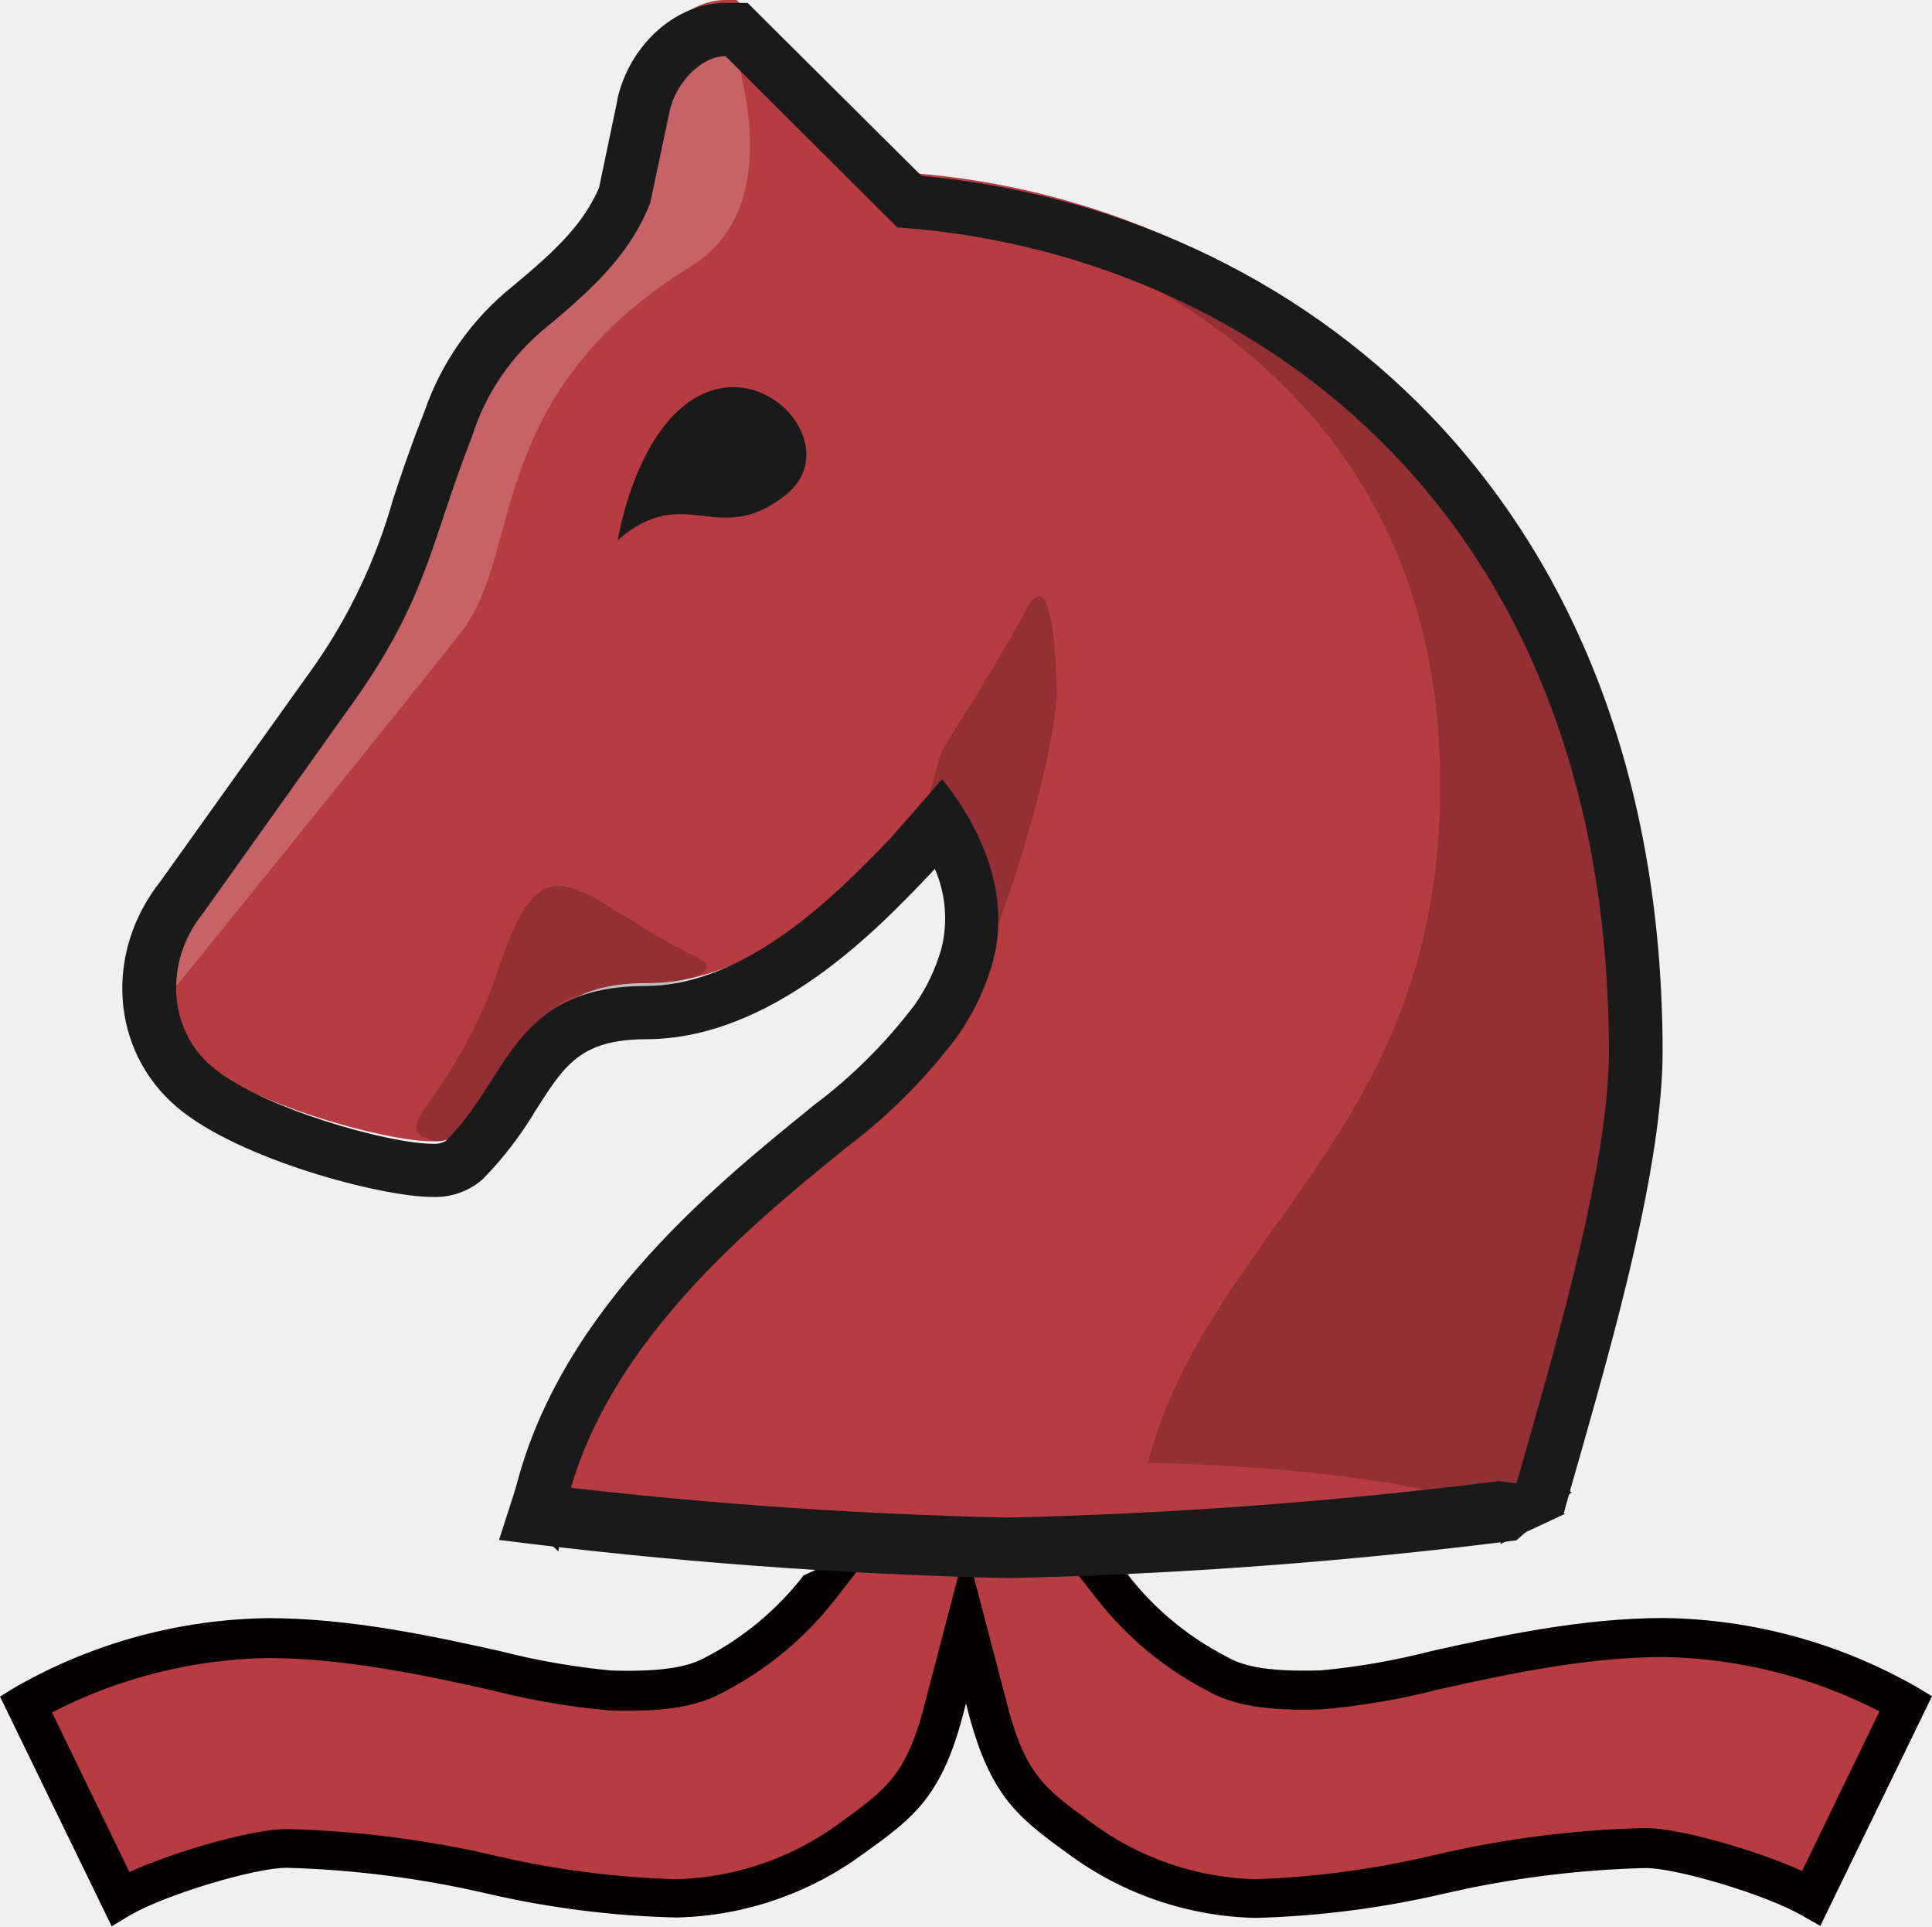
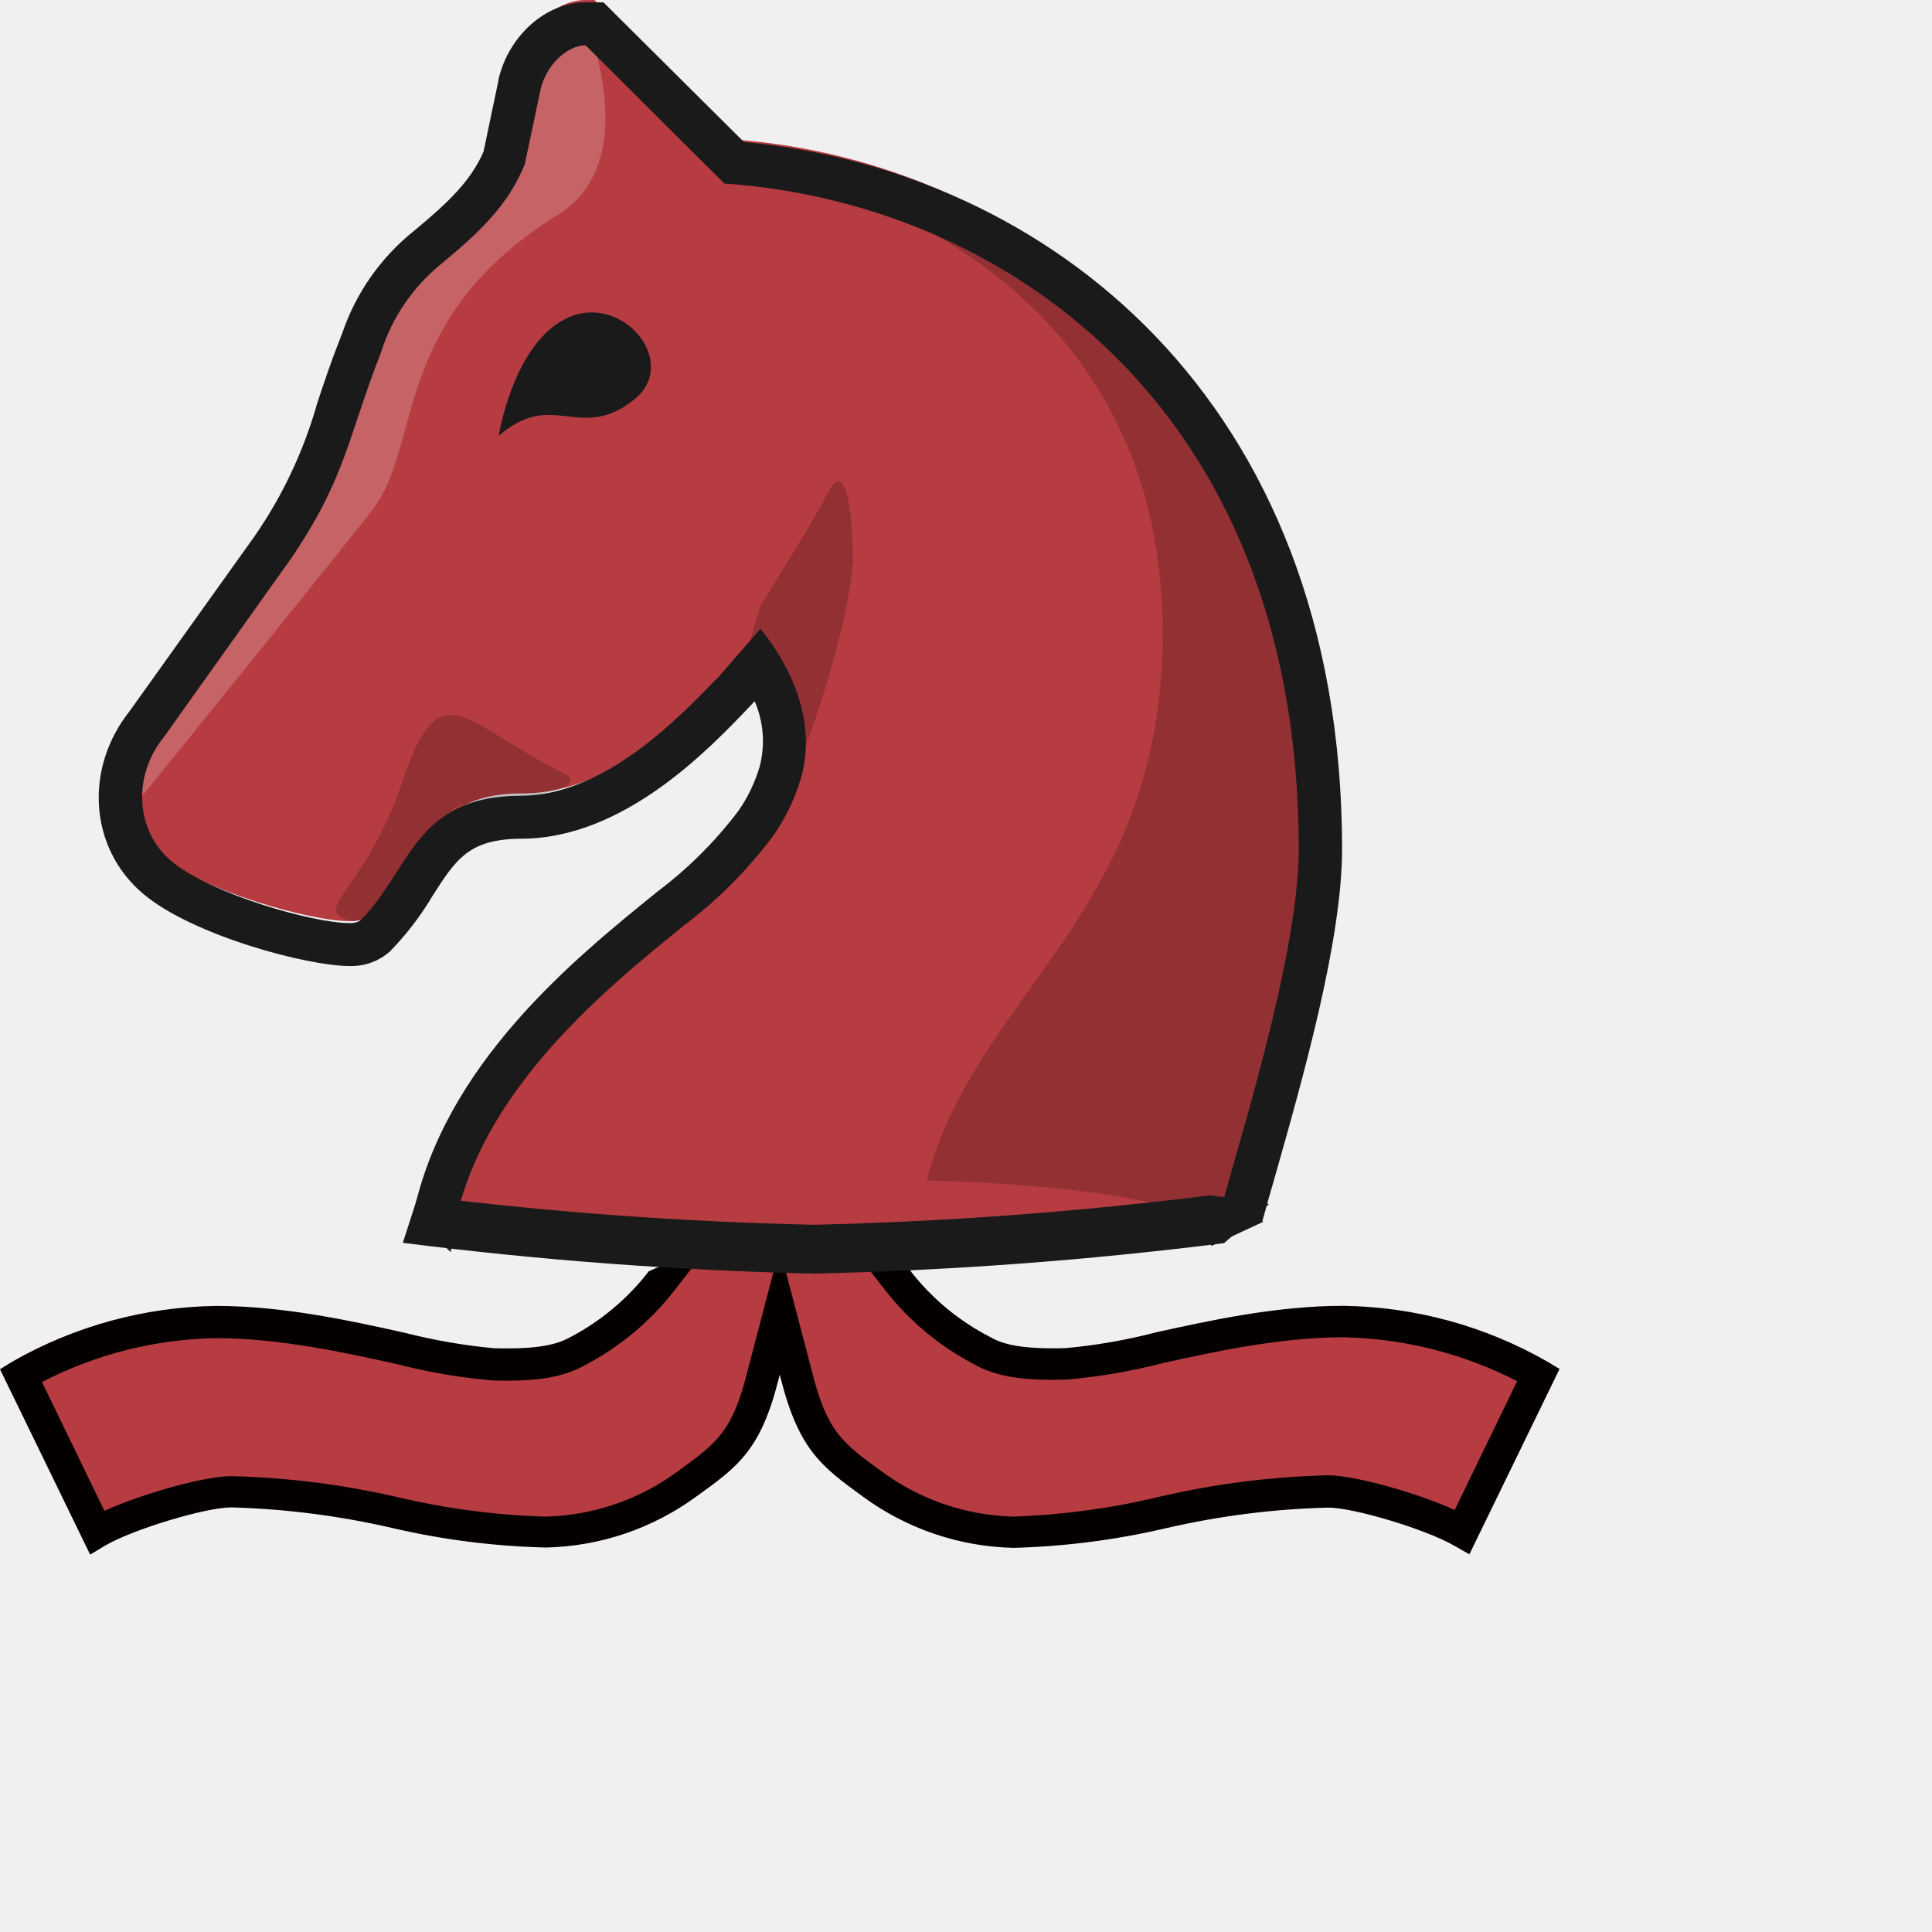
- <svg xmlns="http://www.w3.org/2000/svg" viewBox="0 0 145.3 144.84">
+ <svg xmlns="http://www.w3.org/2000/svg" viewBox="0 0 180 180">
  <defs>
    <style>.cls-1{fill:#b63c41;}.cls-2,.cls-6{fill:#040000;}.cls-3,.cls-6{opacity:0.2;}.cls-4{fill:#fff;}.cls-5{fill:#1a1a1a;}.cls-6{isolation:isolate;}</style>
  </defs>
-   <g id="图层_2" data-name="图层 2">
-     <g id="图层_1-2" data-name="图层 1">
+   <g id="Layer_2" data-name="Layer 2">
+     <g id="Layer_1-2" data-name="Layer 1">
      <path class="cls-1" d="M63.3,117.69l-1.66,2.12a24.24,24.24,0,0,1-7.83,6.51c-1.46.84-3.43,1.38-7.87,1.24-5.45-.17-15.63-3.94-25.8-3.94a37.9,37.9,0,0,0-18.17,5l7.11,14.61c2.93-1.66,9.87-3.75,12.5-3.75,11,0,19.39,3.75,29.31,3.75A23.14,23.14,0,0,0,64,138.74c3.83-2.78,5.55-4,7.09-10.19l1.52-5.92,1.54,5.89c1.54,6.16,3.26,7.41,7.09,10.19a23.14,23.14,0,0,0,13.14,4.49c9.92,0,18.35-3.75,29.31-3.75,2.63,0,9.56,2.09,12.5,3.75l7.11-14.61a37.9,37.9,0,0,0-18.17-5c-10.18,0-20.35,3.77-25.8,3.94-4.44.14-6.41-.4-7.87-1.24a24.24,24.24,0,0,1-7.83-6.51L82,117.66h-.11" />
      <path class="cls-2" d="M144.15,126.85a39.36,39.36,0,0,0-19-5.19c-6.23,0-12.52,1.38-17.52,2.49a52.23,52.23,0,0,1-8.33,1.45c-4.38.13-6-.42-7.12-1.07a22.3,22.3,0,0,1-7.34-6.1l.12,0-3.14-1.16v0l-1,.82,1.65,2.11a25.43,25.43,0,0,0,8.26,6.89c2,1.15,4.53,1.57,8.67,1.44a54.4,54.4,0,0,0,8.88-1.52c4.87-1.08,11-2.42,16.87-2.42a37,37,0,0,1,16.2,4.09l-5.82,12c-3.56-1.61-9.32-3.23-11.82-3.23a77.57,77.57,0,0,0-15.69,2,68.58,68.58,0,0,1-13.6,1.85,21.6,21.6,0,0,1-12.26-4.2c-3.72-2.7-5.11-3.72-6.52-9.36l-3-11.45-3,11.47c-1.41,5.62-2.8,6.64-6.49,9.32a21.64,21.64,0,0,1-12.29,4.22,68,68,0,0,1-13.62-1.77,77.57,77.57,0,0,0-15.69-2c-2.5,0-8.26,1.62-11.82,3.23l-5.82-12a36.71,36.71,0,0,1,16.2-4.09c5.87,0,12,1.34,16.87,2.42a54.4,54.4,0,0,0,8.88,1.52c4.15.13,6.63-.29,8.63-1.42a25.41,25.41,0,0,0,8.3-6.91l3.3-4.23-.27,0-5.45,2.43h.05a22.39,22.39,0,0,1-7.34,6.13c-1.08.58-2.71,1.13-7.08,1a53.7,53.7,0,0,1-8.34-1.45c-5-1.11-11.28-2.49-17.51-2.49a39.36,39.36,0,0,0-19,5.19L0,127.57l8.4,17.27L9.79,144c2.7-1.56,9.4-3.56,11.76-3.56a75.86,75.86,0,0,1,15.08,1.94,70.65,70.65,0,0,0,14.27,1.8,24.64,24.64,0,0,0,14-4.77c3.87-2.78,6-4.33,7.66-11l.09-.33.08.32c1.7,6.68,3.8,8.23,7.7,11.06a24.62,24.62,0,0,0,14,4.75,70.81,70.81,0,0,0,14.2-1.83,75.5,75.5,0,0,1,15.12-1.92c2.36,0,9.06,2,11.76,3.56l1.39.79,8.4-17.27Z" />
      <rect class="cls-1" x="42.23" y="109.97" width="70.15" height="5.69" />
      <path class="cls-1" d="M115.14,113c.41-1.59,1-3.64,1.64-5.9,2.63-9.24,6.24-21.9,6.24-30.2,0-19.56-6.19-36-17.89-47.47A59,59,0,0,0,68.37,13L56,.59,55.39,0h-.83c-2.72,0-5.43,2.48-6.16,5.64L47,12.52c-1.32,3.14-3.54,5.36-7.13,8.32a19.26,19.26,0,0,0-6.06,8.69l-.17.42c-.9,2.29-1.56,4.3-2.16,6.07a43.28,43.28,0,0,1-6.11,12.85L13.69,65.25c-3.62,4.51-3.22,10.76.92,14.27s14.4,6.3,17.9,6.3A3.33,3.33,0,0,0,34.93,85a24.52,24.52,0,0,0,3.7-4.85c2.31-3.6,4-6.2,9.93-6.23C57.29,74,64.84,66,68.47,62.2h0l2.18-2.52c1.46,2.33,3.14,6.13,2,10.11a16.17,16.17,0,0,1-2.3,4.79,40.16,40.16,0,0,1-8,8l-.19.16c-7.52,6.08-20,16.15-22.08,30.28" />
      <g class="cls-3">
        <path class="cls-4" d="M52,20c8.06-5,2.6-18,2.6-18a5,5,0,0,0-5,4L48.1,12.88c-1.41,3.38-3.71,5.7-7.46,8.8a18.07,18.07,0,0,0-5.76,8.26l-.16.42c-.89,2.26-1.52,4.17-2.14,6a44.32,44.32,0,0,1-6.22,13.1L14.74,65.89c-.15.15-.3.31-.44.47a6,6,0,0,0-1,7.74s19-23.45,21.51-26.74C39.32,41.38,36.48,29.59,52,20Z" />
      </g>
      <path class="cls-5" d="M53.1,29.52c-5.23,2.14-6.64,11.09-6.64,11.09,5.08-4.42,7.53.65,12.59-3.36C63.32,33.91,58.22,27.42,53.1,29.52Z" />
      <path class="cls-6" d="M77.19,45.82c-1.82,3.49-6.33,10.57-6.33,10.57s-.47,1.43-1,3.46c0,0,2.08-.23,2.47,6.39.1,1.72.93,7.76,2,5.18,3-7.44,5.18-16.44,5.14-19.49S79,42.33,77.19,45.82Z" />
      <path class="cls-6" d="M67.49,14.9S108.32,20,108.32,59c0,26.14-17.38,33.44-22,51,0,0,19.33.15,27.88,4.19,0,0,9.18-24.84,9.18-39.56C123.37,59.58,111.93,13.75,67.49,14.9Z" />
      <path class="cls-6" d="M52.44,72c-9.11-4.47-11.41-9.79-14.91.72-3.4,10.18-8.55,11.93-5.09,13S40.18,75.22,43.21,75,55.85,73.62,52.44,72Z" />
      <path class="cls-5" d="M63.65,86.28a41.78,41.78,0,0,0,8.41-8.44,18.46,18.46,0,0,0,2.57-5.37c1.82-6.37-2.3-12.09-3.78-13.88L67,63c-3.86,4-10.71,11.11-18.48,11.14-10,0-10.29,7.09-15,11.65a1.73,1.73,0,0,1-1,.21c-3.27,0-12.92-2.68-16.61-5.82-3.22-2.74-3.64-7.82-.62-11.54L27,52.2c5.23-7.6,5.46-11.65,8.48-19.32a17.32,17.32,0,0,1,5.64-8.3c3.81-3.15,6.28-5.61,7.77-9.27l1.48-7c.5-2.15,2.38-4.08,4.19-4.09l0,0,0,0h0L67.48,17.1C92.74,18.81,121,37.2,121,79.1c0,10.82-6.62,30.39-8.17,37l4.91-2.29-.14,0c.33-1.2.71-2.56,1.13-4,2.66-9.36,6.31-22.17,6.31-30.75C125,37,97.31,15.79,69.31,13.23L57.38,1.37,56.23.22H54.55c-3.68,0-7.16,3.09-8.11,7.19v.08l-1.39,6.64c-1.18,2.68-3.14,4.62-6.49,7.39A20.74,20.74,0,0,0,31.9,31l-.16.41c-.92,2.34-1.6,4.37-2.19,6.17A41.55,41.55,0,0,1,23.69,50L12.08,66.25C7.83,71.6,8.31,79,13.31,83.25,17.91,87.16,28.67,90,32.51,90a5.4,5.4,0,0,0,3.8-1.34,27.34,27.34,0,0,0,4-5.21c2.18-3.41,3.38-5.28,8.25-5.31,9.58,0,17.53-8.37,21.35-12.38l.07-.07.06-.07.27-.29a9.37,9.37,0,0,1,.49,6,14.05,14.05,0,0,1-2,4.21,38.37,38.37,0,0,1-7.63,7.59l-.19.16c-7.48,6.06-19.65,15.92-22.51,30L42,116.66C43.4,102.54,56.34,92.24,63.65,86.28Z" />
      <path class="cls-5" d="M75.84,118.66a371.9,371.9,0,0,0,38.2-2.84l4.17-3.63-.15-.06V112l-5.36-.63v0h0a363.75,363.75,0,0,1-36.9,2.74A359.87,359.87,0,0,1,39,111.4l0-.17-1.47,4.56A369.43,369.43,0,0,0,75.84,118.66Z" />
    </g>
  </g>
</svg>
